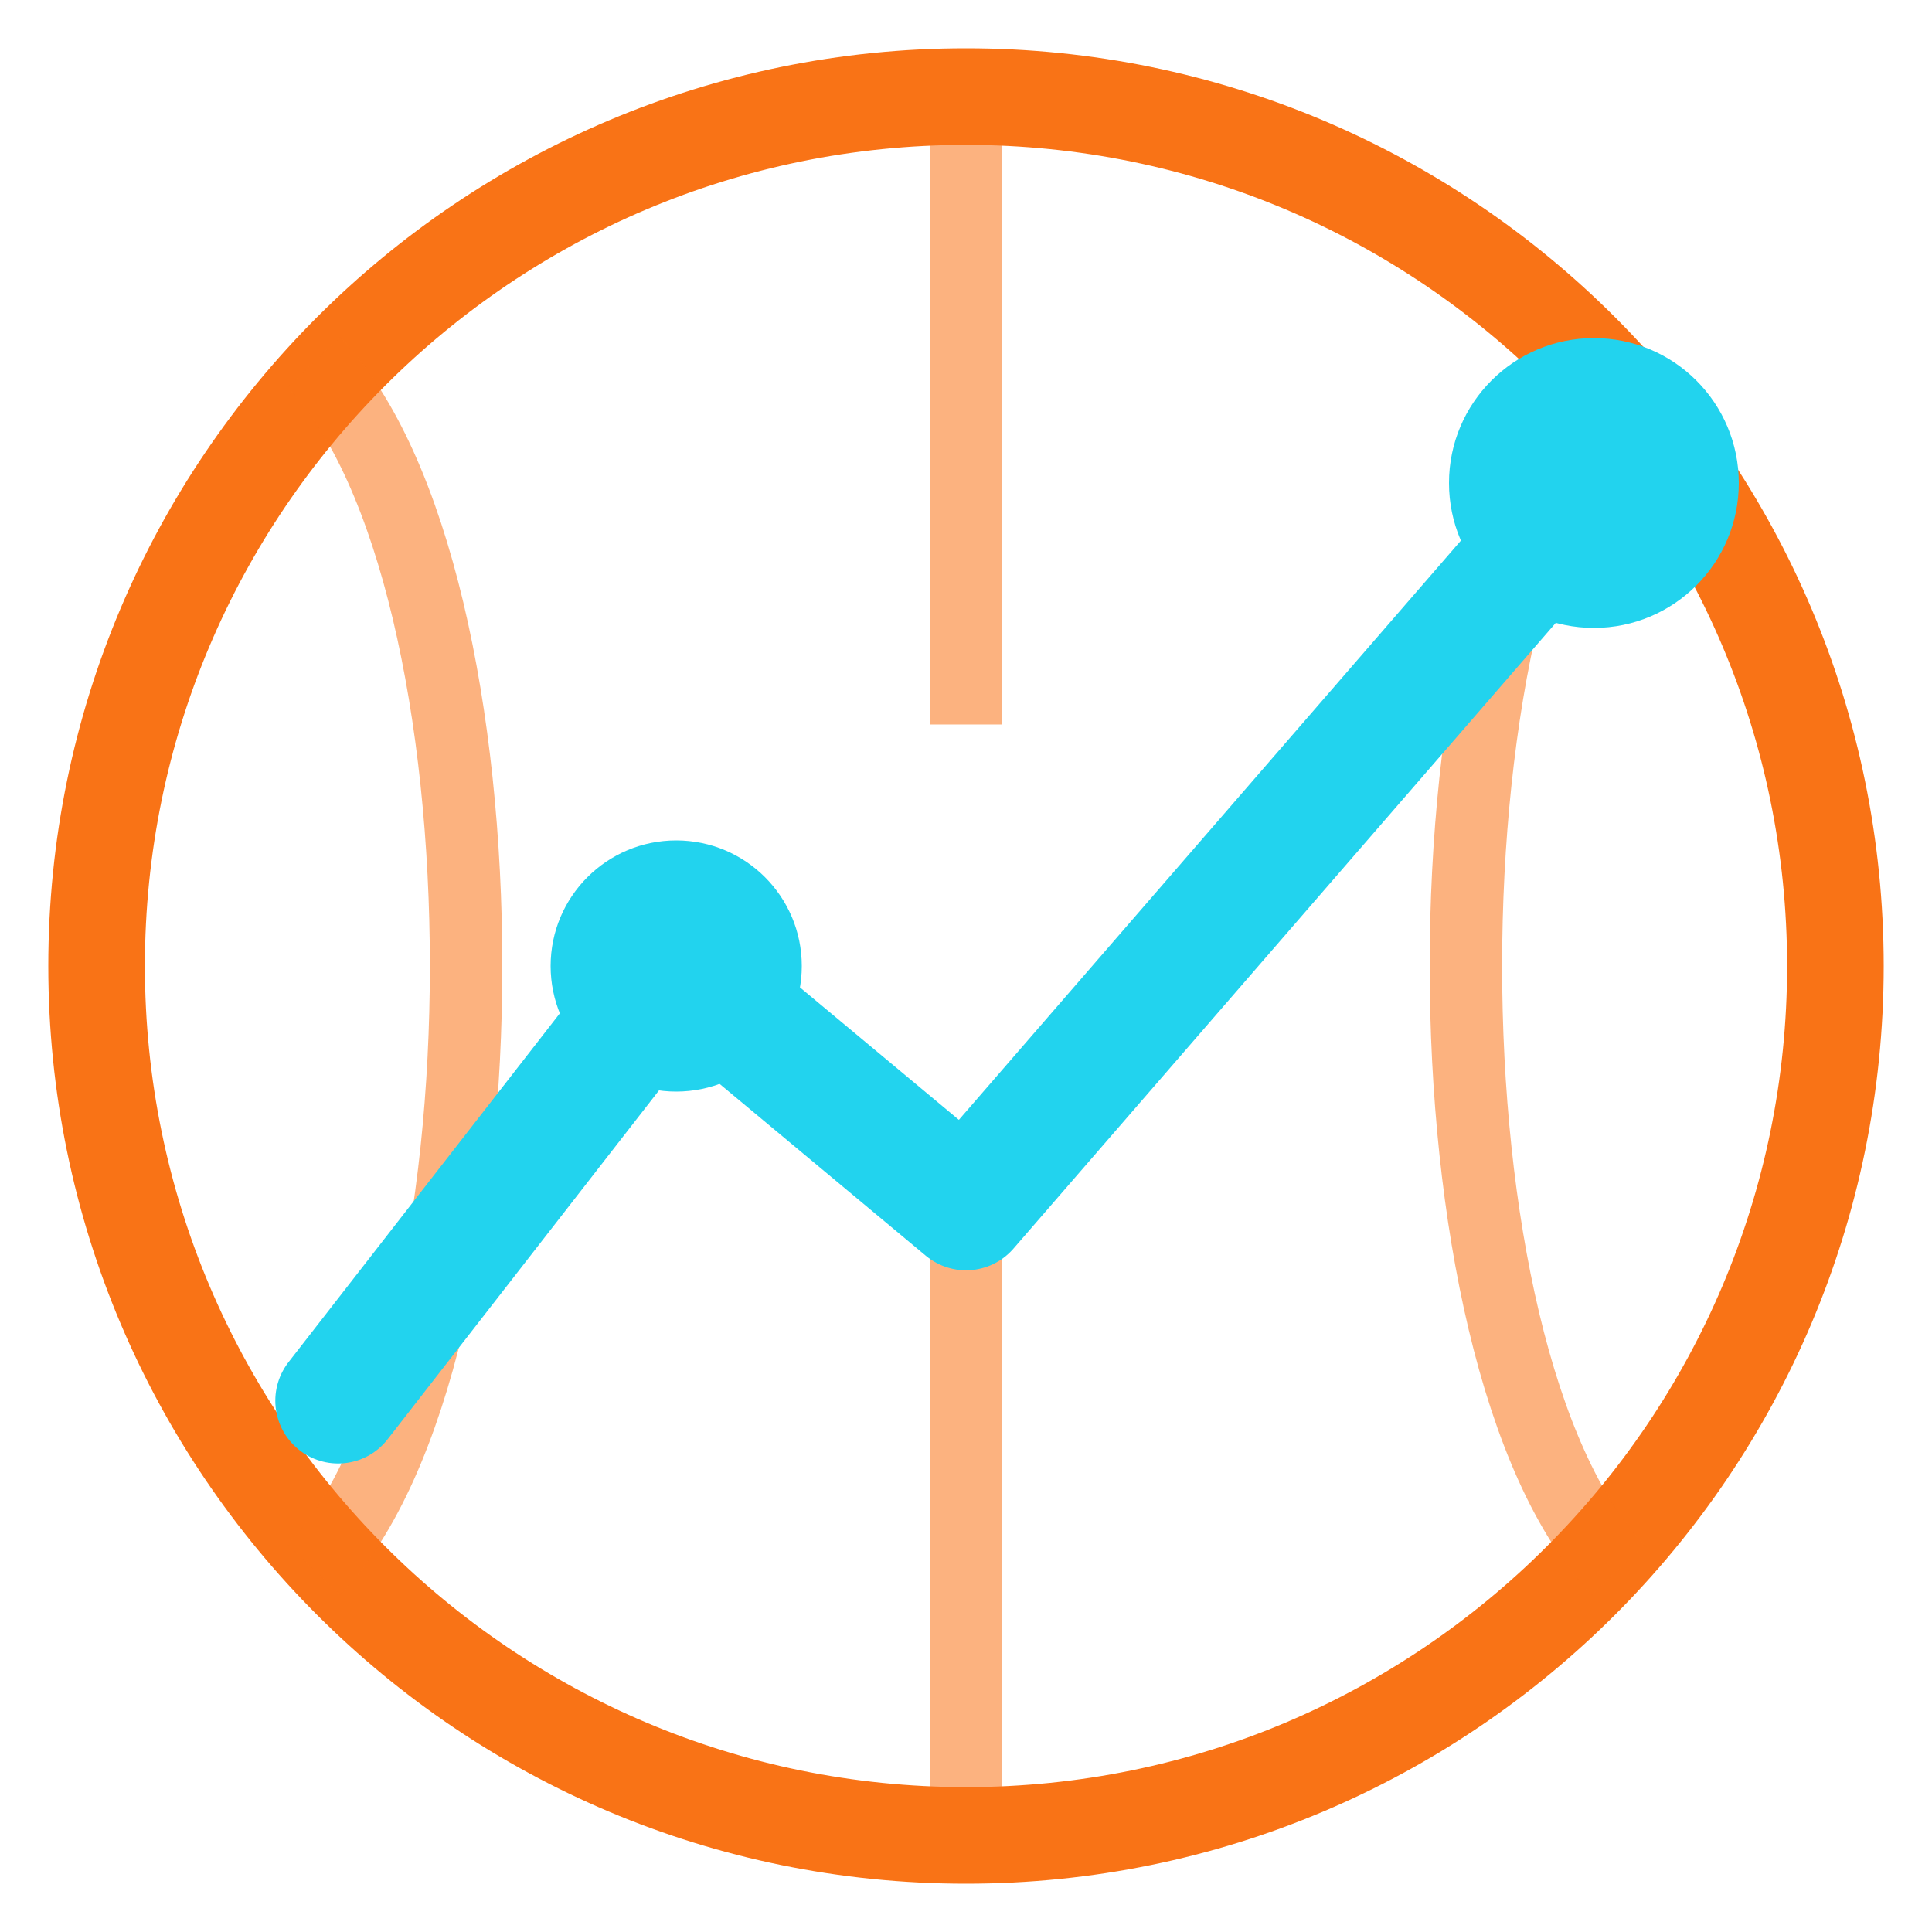
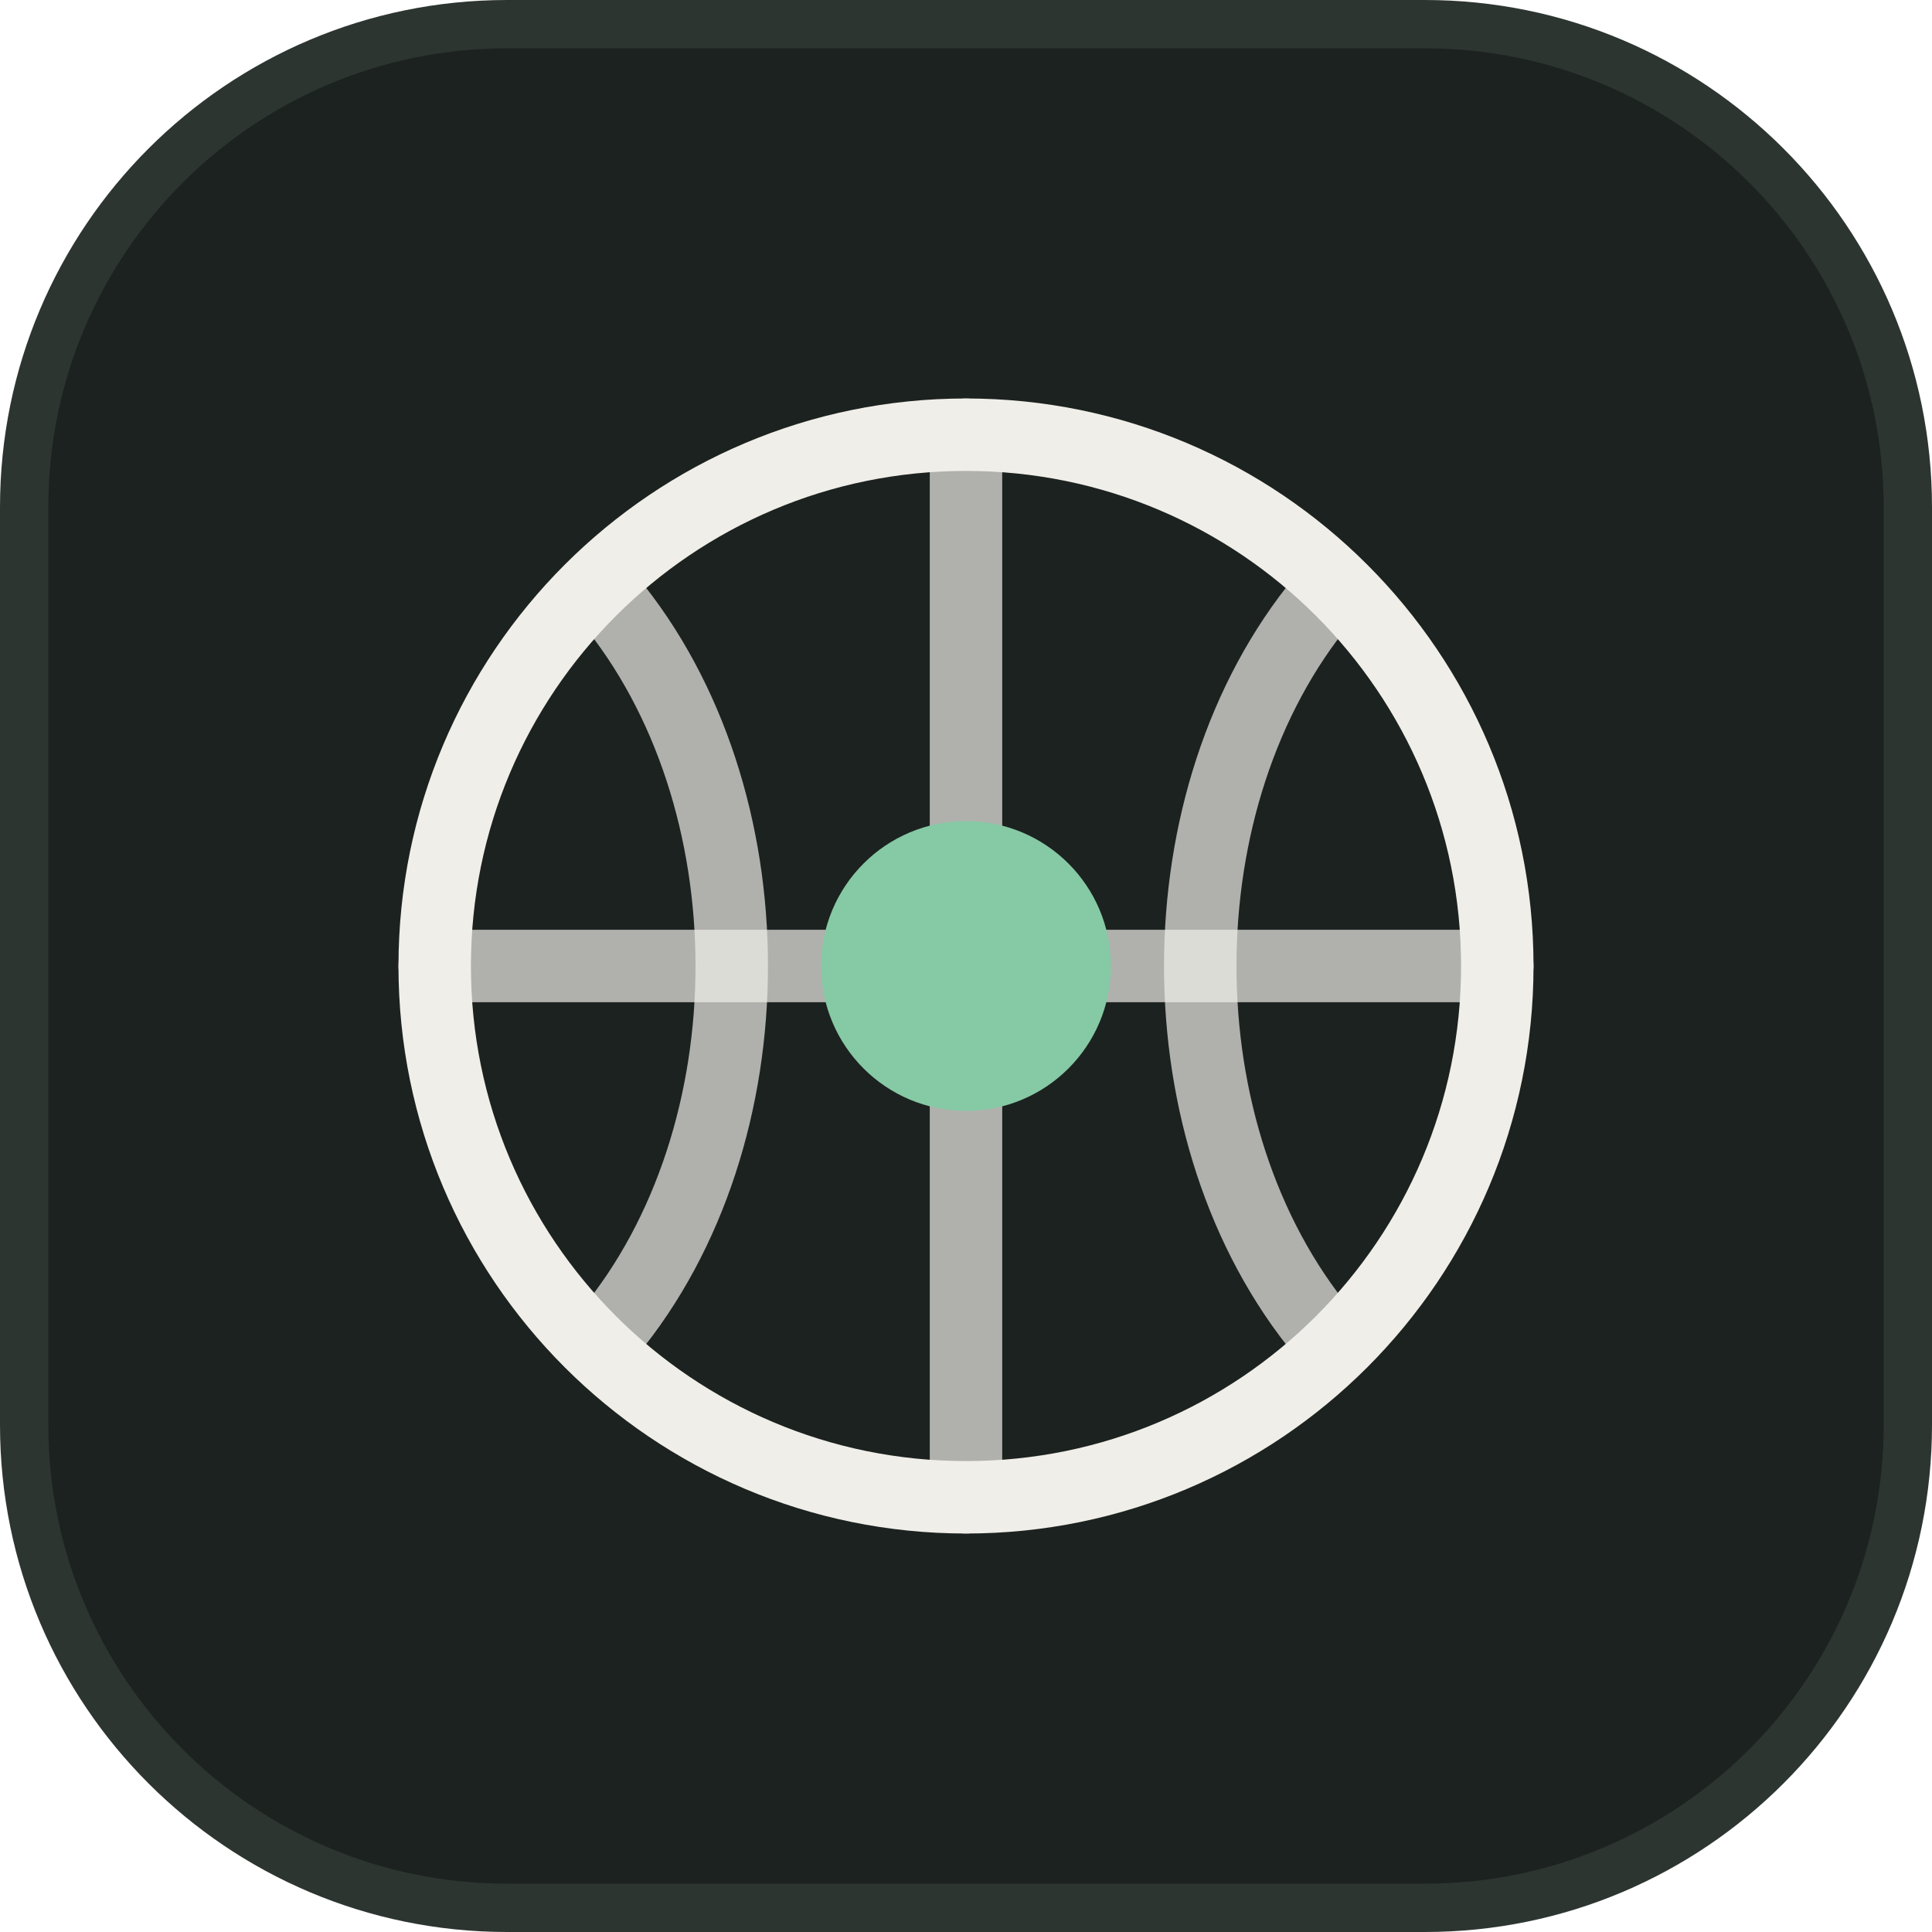
<svg xmlns="http://www.w3.org/2000/svg" viewBox="0 0 40 40" width="40" height="40" fill="none">
-   <circle cx="20" cy="20" r="18" stroke="#f97316" stroke-width="2" />
-   <path d="M20 2v13M20 25v13" stroke="#f97316" stroke-width="1.5" opacity="0.55" />
-   <path d="M6.5 7.5c4.2 4.4 4.2 20.6 0 25M33.5 7.5c-4.2 4.4-4.2 20.6 0 25" stroke="#f97316" stroke-width="1.5" opacity="0.55" />
-   <path d="M7 29l7-9 6 5 13-15" stroke="#22d3ee" stroke-width="2.6" stroke-linecap="round" stroke-linejoin="round" />
-   <circle cx="14" cy="20" r="2.6" fill="#22d3ee" />
-   <circle cx="33" cy="10" r="3" fill="#22d3ee" />
+   <rect x="0.5" y="0.5" width="39" height="39" rx="10" fill="#1c2220" stroke="#2d3531" />
+   <g stroke="#f0eee8" stroke-width="1.5" stroke-linecap="round">
+     <circle cx="20" cy="20" r="11" />
+     <path d="M20 9v22M9 20h22" opacity="0.7" />
+     <path d="M12.6 12.4c3.4 4.1 3.4 11.1 0 15.2M27.4 12.4c-3.4 4.1-3.4 11.1 0 15.2" opacity="0.7" />
+   </g>
+   <circle cx="20" cy="20" r="3" fill="#86c9a5" />
</svg>
